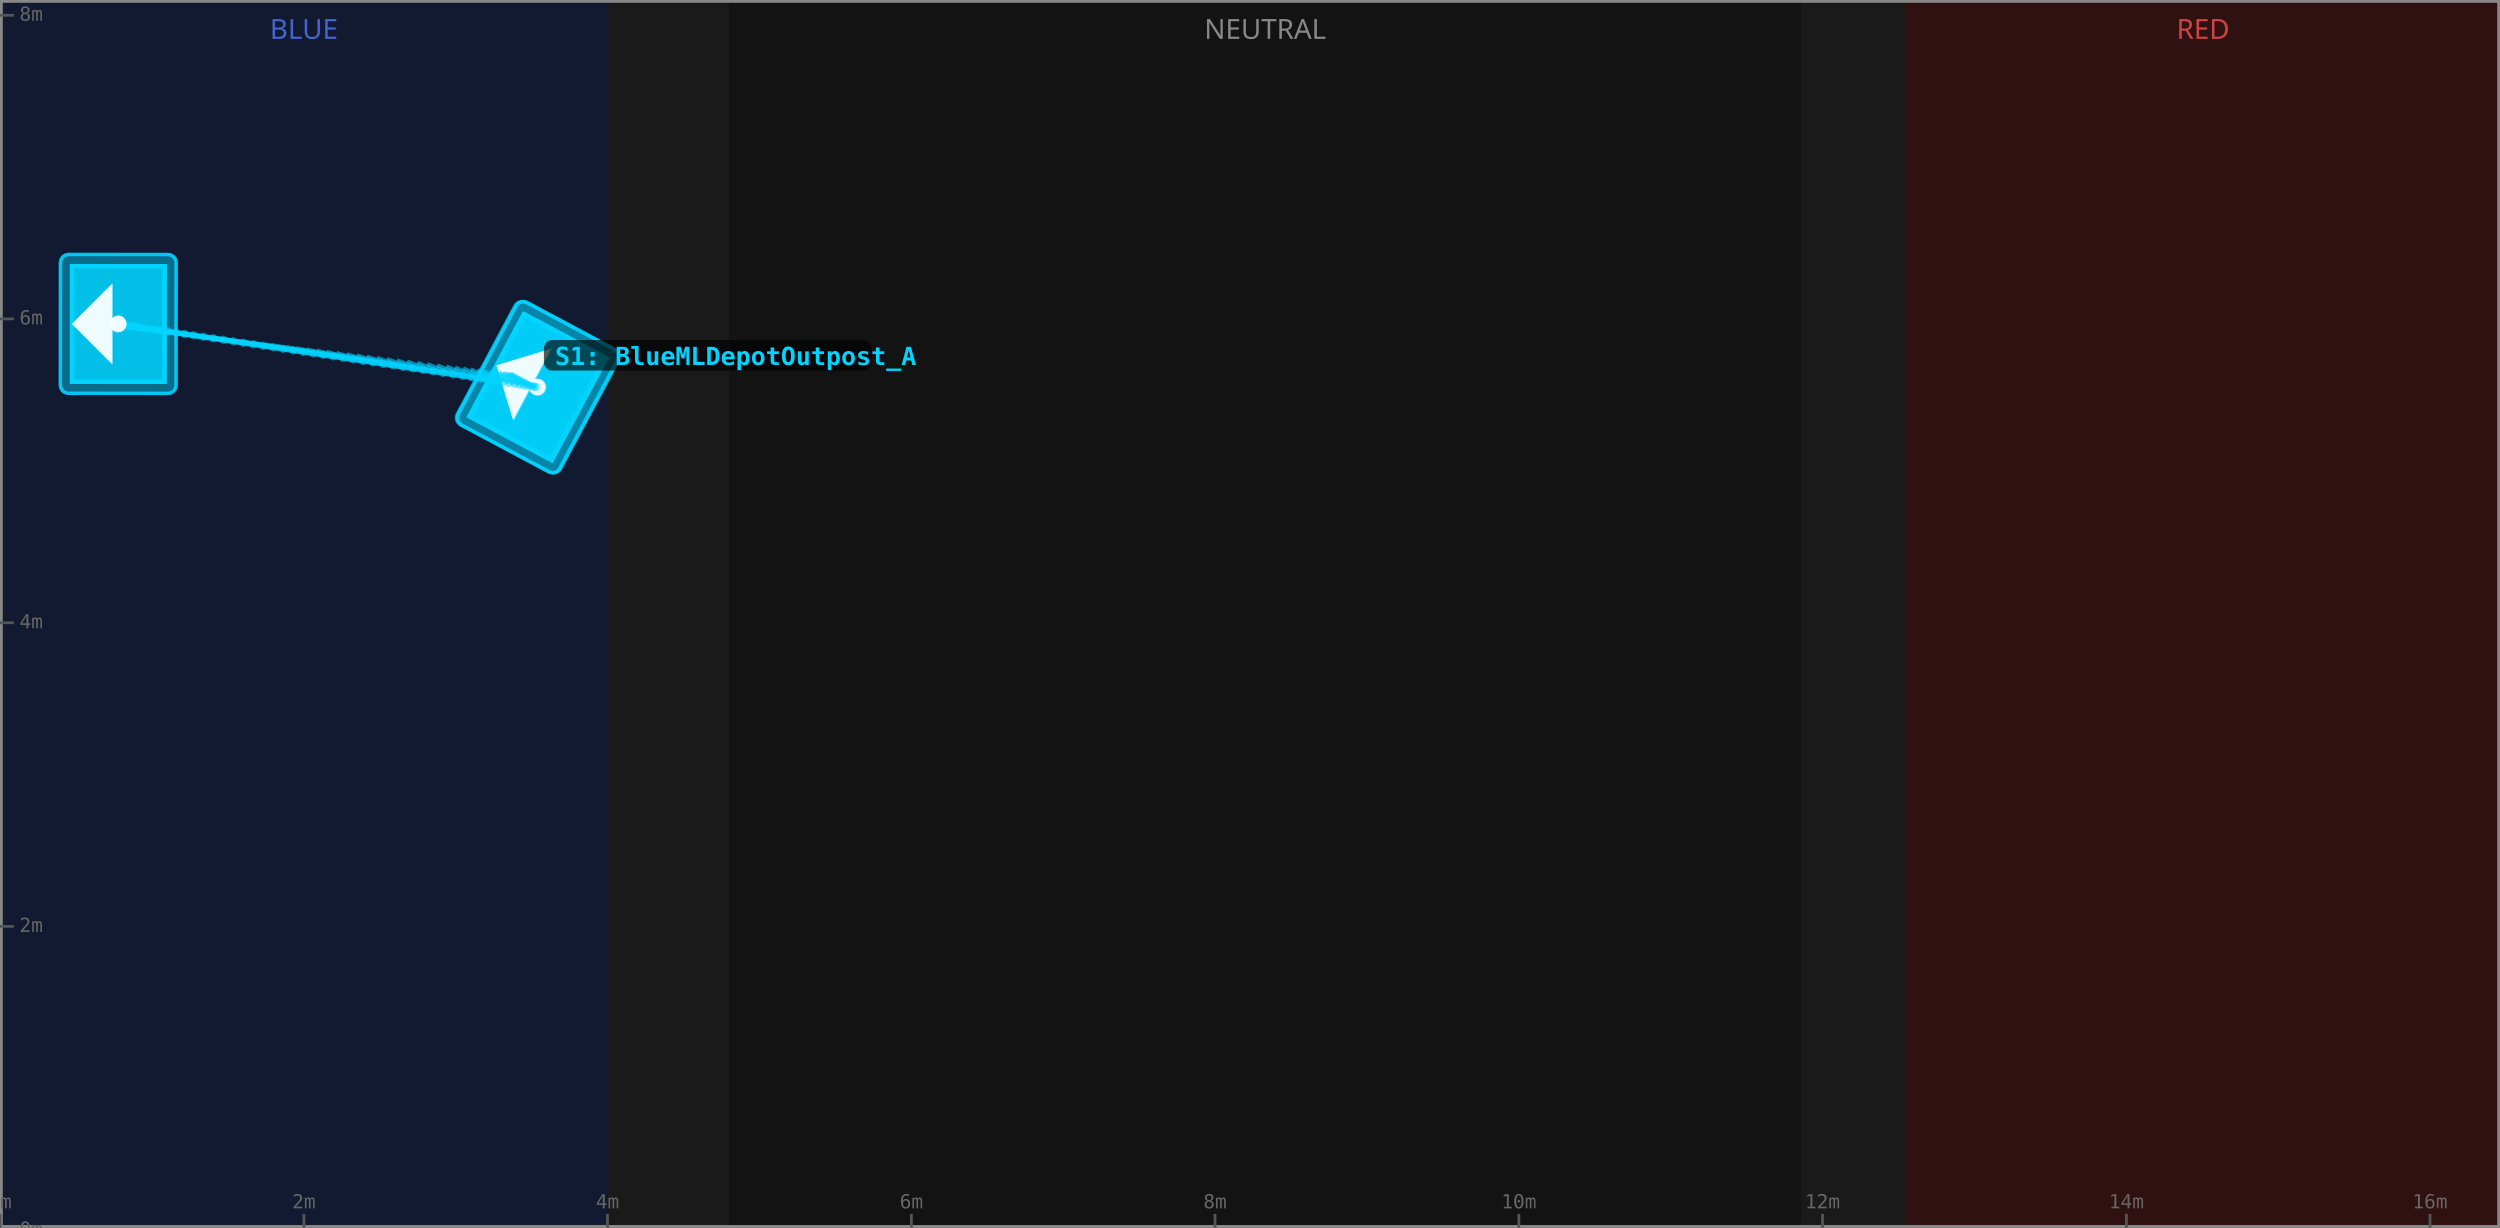
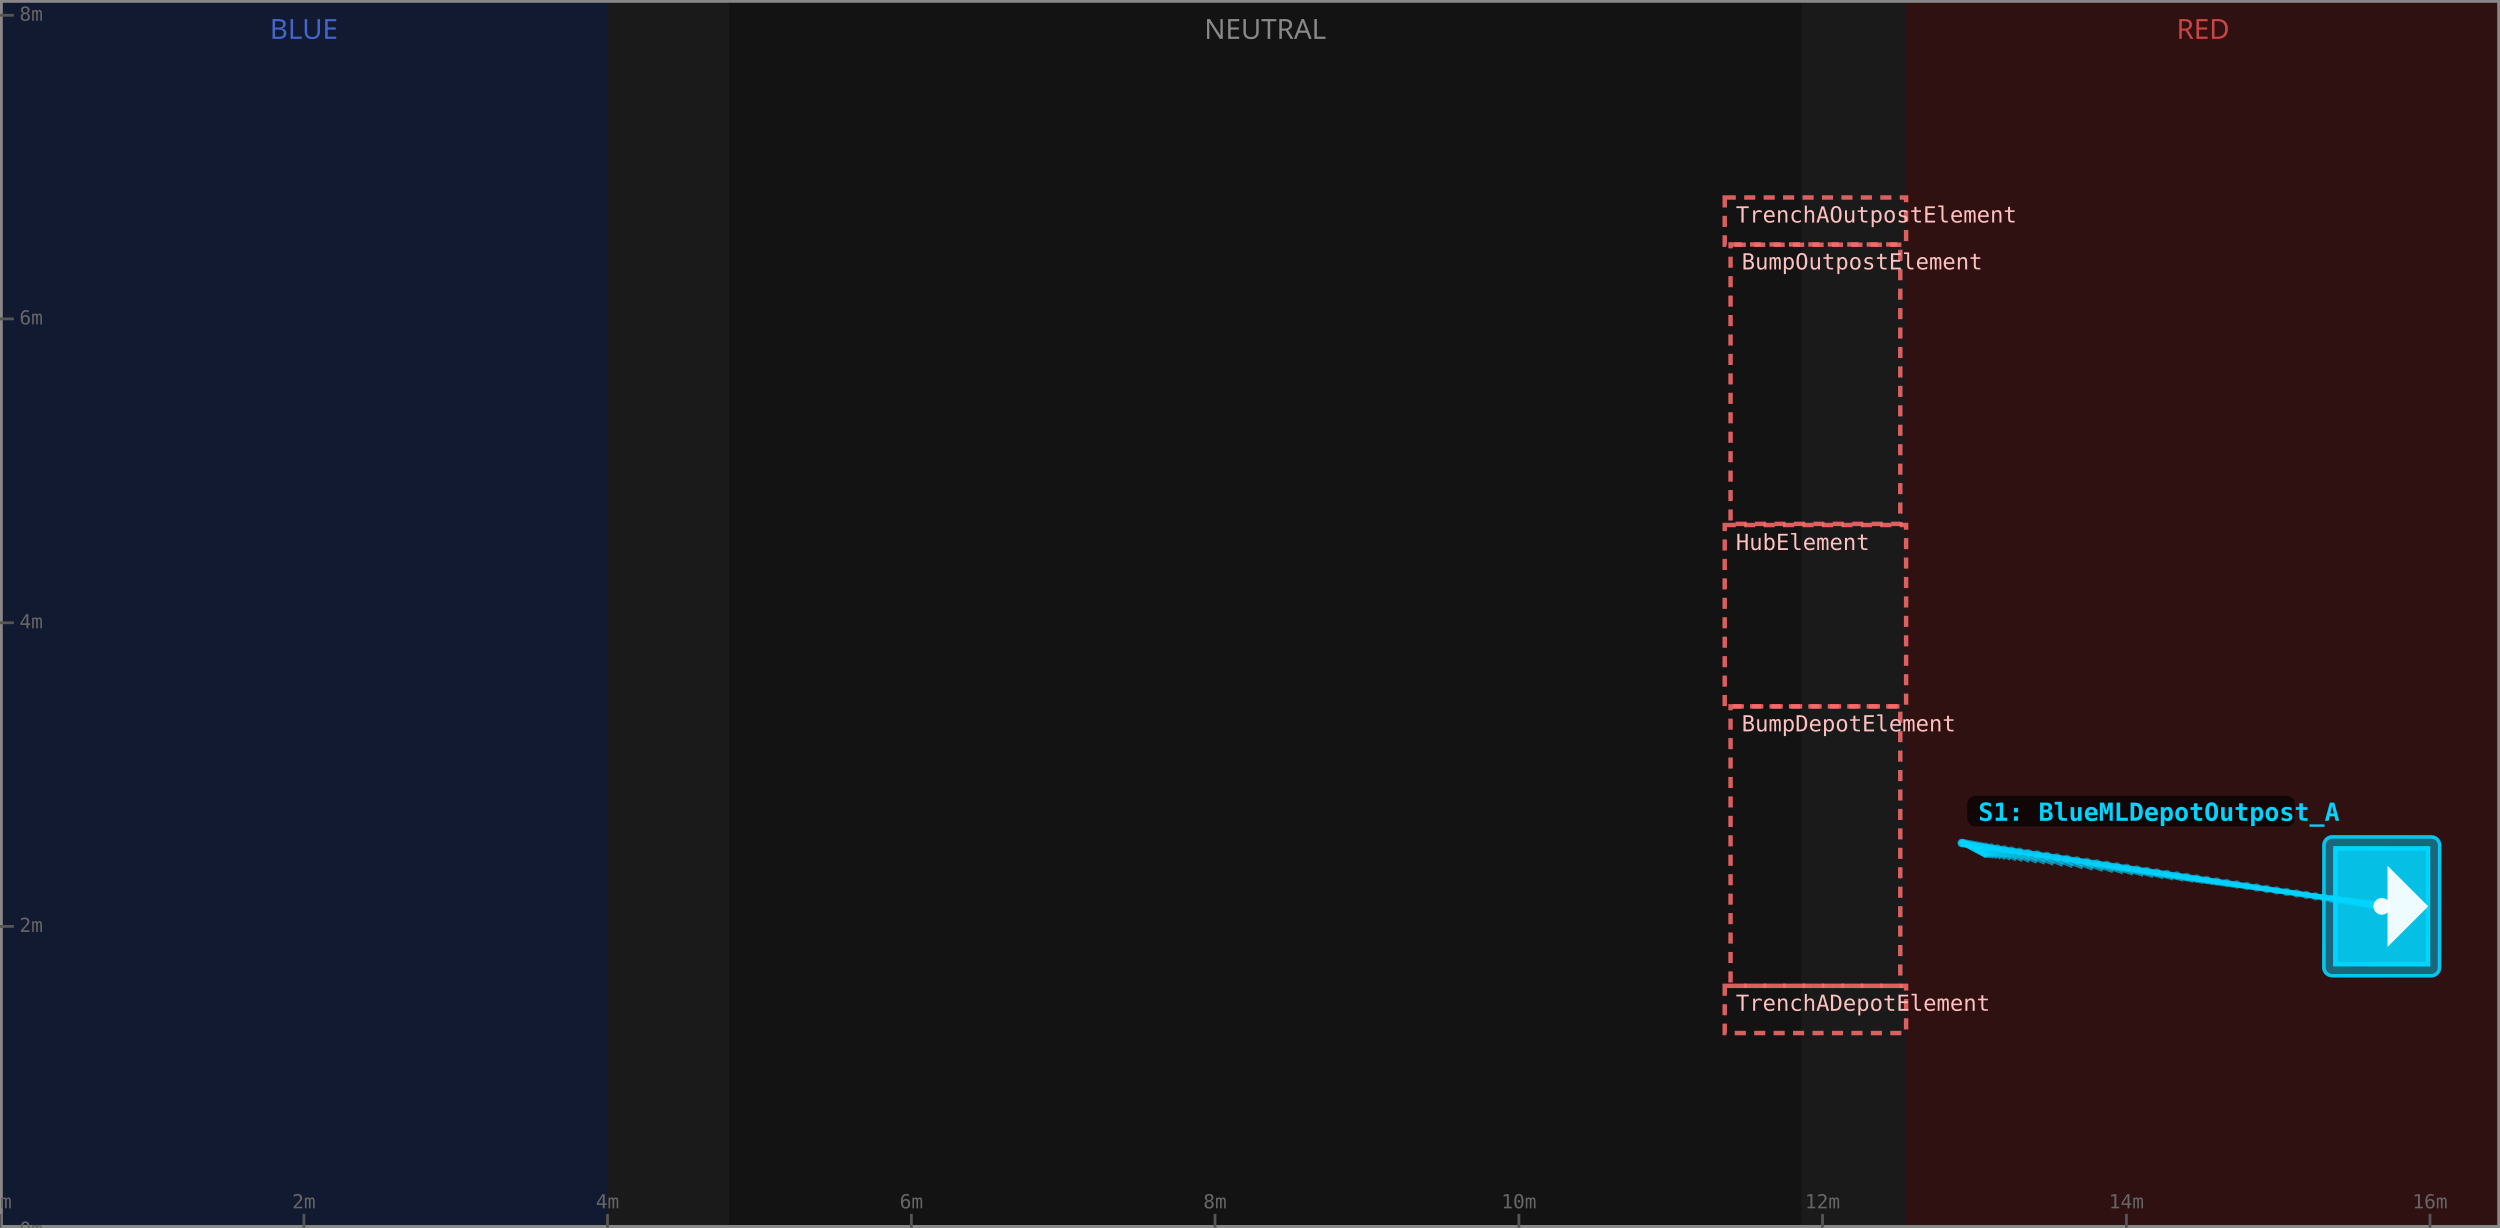
<svg xmlns="http://www.w3.org/2000/svg" width="900" height="442" viewBox="0 0 900 442">
  <rect x="0" y="0" width="900" height="442" fill="#1a1a1a" />
  <rect x="0" y="0" width="218.7" height="442" fill="#0d1a3a" fill-opacity="0.7" />
  <text x="109.4" y="14" text-anchor="middle" font-size="10" fill="#4466cc" font-family="sans-serif">BLUE</text>
  <rect x="262.5" y="0" width="386.0" height="442" fill="#111111" fill-opacity="0.7" />
  <text x="455.5" y="14" text-anchor="middle" font-size="10" fill="#888" font-family="sans-serif">NEUTRAL</text>
  <rect x="686.2" y="0" width="213.8" height="442" fill="#3a0d0d" fill-opacity="0.7" />
  <text x="793.1" y="14" text-anchor="middle" font-size="10" fill="#cc4444" font-family="sans-serif">RED</text>
  <rect x="0" y="0" width="900" height="442" fill="none" stroke="#888" stroke-width="2" />
  <line x1="0.0" y1="442" x2="0.0" y2="437" stroke="#555" stroke-width="1" />
  <text x="0.0" y="435" text-anchor="middle" font-size="7" fill="#666" font-family="monospace">0m</text>
  <line x1="109.4" y1="442" x2="109.4" y2="437" stroke="#555" stroke-width="1" />
  <text x="109.4" y="435" text-anchor="middle" font-size="7" fill="#666" font-family="monospace">2m</text>
  <line x1="218.7" y1="442" x2="218.7" y2="437" stroke="#555" stroke-width="1" />
  <text x="218.7" y="435" text-anchor="middle" font-size="7" fill="#666" font-family="monospace">4m</text>
  <line x1="328.1" y1="442" x2="328.1" y2="437" stroke="#555" stroke-width="1" />
  <text x="328.1" y="435" text-anchor="middle" font-size="7" fill="#666" font-family="monospace">6m</text>
  <line x1="437.4" y1="442" x2="437.4" y2="437" stroke="#555" stroke-width="1" />
  <text x="437.4" y="435" text-anchor="middle" font-size="7" fill="#666" font-family="monospace">8m</text>
  <line x1="546.8" y1="442" x2="546.8" y2="437" stroke="#555" stroke-width="1" />
  <text x="546.8" y="435" text-anchor="middle" font-size="7" fill="#666" font-family="monospace">10m</text>
  <line x1="656.1" y1="442" x2="656.1" y2="437" stroke="#555" stroke-width="1" />
  <text x="656.1" y="435" text-anchor="middle" font-size="7" fill="#666" font-family="monospace">12m</text>
  <line x1="765.5" y1="442" x2="765.5" y2="437" stroke="#555" stroke-width="1" />
  <text x="765.5" y="435" text-anchor="middle" font-size="7" fill="#666" font-family="monospace">14m</text>
  <line x1="874.8" y1="442" x2="874.8" y2="437" stroke="#555" stroke-width="1" />
  <text x="874.8" y="435" text-anchor="middle" font-size="7" fill="#666" font-family="monospace">16m</text>
  <line x1="0" y1="442.9" x2="5" y2="442.9" stroke="#555" stroke-width="1" />
  <text x="7" y="442.9" dominant-baseline="middle" font-size="7" fill="#666" font-family="monospace">0m</text>
  <line x1="0" y1="333.5" x2="5" y2="333.5" stroke="#555" stroke-width="1" />
  <text x="7" y="333.5" dominant-baseline="middle" font-size="7" fill="#666" font-family="monospace">2m</text>
  <line x1="0" y1="224.2" x2="5" y2="224.2" stroke="#555" stroke-width="1" />
  <text x="7" y="224.2" dominant-baseline="middle" font-size="7" fill="#666" font-family="monospace">4m</text>
  <line x1="0" y1="114.8" x2="5" y2="114.8" stroke="#555" stroke-width="1" />
  <text x="7" y="114.8" dominant-baseline="middle" font-size="7" fill="#666" font-family="monospace">6m</text>
  <line x1="0" y1="5.5" x2="5" y2="5.5" stroke="#555" stroke-width="1" />
  <text x="7" y="5.5" dominant-baseline="middle" font-size="7" fill="#666" font-family="monospace">8m</text>
-   <polyline points="193.81,139.41 193.71,139.40 193.39,139.35 192.86,139.27 192.11,139.16 191.16,139.01 189.99,138.84 188.61,138.63 187.01,138.39 185.21,138.12 183.19,137.81 180.95,137.47 178.51,137.11 175.85,136.70 172.98,136.27 169.90,135.81 166.61,135.31 163.11,134.78 159.52,134.24 155.92,133.70 152.33,133.16 148.73,132.62 145.13,132.08 141.54,131.53 137.94,130.99 134.35,130.45 130.75,129.91 127.16,129.37 123.56,128.82 119.97,128.28 116.37,127.74 112.78,127.20 109.18,126.66 105.58,126.11 101.99,125.57 98.39,125.03 94.80,124.49 91.20,123.95 87.61,123.40 84.01,122.86 80.42,122.32 76.82,121.78 73.22,121.24 69.73,120.71 66.43,120.22 63.35,119.75 60.48,119.32 57.83,118.92 55.38,118.55 53.15,118.21 51.13,117.91 49.32,117.63 47.73,117.39 46.35,117.19 45.18,117.01 44.22,116.86 43.48,116.75 42.95,116.67 42.63,116.62 42.52,116.61" fill="none" stroke="#00d4ff" stroke-width="2" stroke-opacity="0.85" stroke-linejoin="round" stroke-linecap="round" />
-   <g id="pose0" transform="translate(193.81,139.41) rotate(-151.87)">
+   <rect x="623.0" y="254.3" width="61.1" height="100.6" fill="none" stroke="#ff6b6b" stroke-width="1.6" stroke-dasharray="4 3" stroke-opacity="0.85" />
+   <text x="627.0" y="263.3" text-anchor="start" font-size="8" fill="#ffc0c0" font-family="monospace">BumpDepotElement</text>
+   <rect x="623.0" y="88.0" width="61.1" height="100.6" fill="none" stroke="#ff6b6b" stroke-width="1.6" stroke-dasharray="4 3" stroke-opacity="0.85" />
+   <text x="627.0" y="97.0" text-anchor="start" font-size="8" fill="#ffc0c0" font-family="monospace">BumpOutpostElement</text>
+   <rect x="620.9" y="189.0" width="65.3" height="65.3" fill="none" stroke="#ff6b6b" stroke-width="1.6" stroke-dasharray="4 3" stroke-opacity="0.85" />
+   <text x="624.9" y="198.0" text-anchor="start" font-size="8" fill="#ffc0c0" font-family="monospace">HubElement</text>
+   <rect x="620.9" y="354.9" width="65.3" height="17.0" fill="none" stroke="#ff6b6b" stroke-width="1.6" stroke-dasharray="4 3" stroke-opacity="0.85" />
+   <text x="624.9" y="363.9" text-anchor="start" font-size="8" fill="#ffc0c0" font-family="monospace">TrenchADepotElement</text>
+   <rect x="620.9" y="71.1" width="65.3" height="17.0" fill="none" stroke="#ff6b6b" stroke-width="1.6" stroke-dasharray="4 3" stroke-opacity="0.85" />
+   <text x="624.9" y="80.1" text-anchor="start" font-size="8" fill="#ffc0c0" font-family="monospace">TrenchAOutpostElement</text>
+   <polyline points="706.19,303.48 706.29,303.49 706.61,303.54 707.14,303.62 707.89,303.73 708.84,303.88 710.01,304.06 711.39,304.26 712.99,304.50 714.79,304.78 716.81,305.08 719.05,305.42 721.49,305.79 724.15,306.19 727.02,306.62 730.10,307.09 733.39,307.58 736.89,308.11 740.48,308.65 744.08,309.19 747.67,309.73 751.27,310.27 754.87,310.82 758.46,311.36 762.06,311.90 765.65,312.44 769.25,312.98 772.84,313.53 776.44,314.07 780.03,314.61 783.63,315.15 787.22,315.69 790.82,316.24 794.42,316.78 798.01,317.32 801.61,317.86 805.20,318.40 808.80,318.95 812.39,319.49 815.99,320.03 819.58,320.57 823.18,321.11 826.78,321.65 830.27,322.18 833.57,322.68 836.65,323.14 839.52,323.57 842.17,323.97 844.62,324.34 846.85,324.68 848.87,324.98 850.68,325.26 852.27,325.50 853.65,325.71 854.82,325.88 855.78,326.03 856.52,326.14 857.05,326.22 857.37,326.27 857.48,326.28" fill="none" stroke="#00d4ff" stroke-width="2" stroke-opacity="0.85" stroke-linejoin="round" stroke-linecap="round" />
+   <g id="pose0" transform="translate(706.19,303.48) rotate(28.13)">
+     <line x1="0" y1="0" x2="10.00" y2="0" stroke="#00d4ff" stroke-width="1.5" stroke-opacity="0.6" />
+     <circle cx="0" cy="0" r="1.5" fill="#00d4ff" fill-opacity="0.5" />
+   </g>
+   <g id="pose1" transform="translate(706.29,303.49) rotate(28.13)">
+     <line x1="0" y1="0" x2="10.00" y2="0" stroke="#00d4ff" stroke-width="1.5" stroke-opacity="0.6" />
+     <circle cx="0" cy="0" r="1.5" fill="#00d4ff" fill-opacity="0.5" />
+   </g>
+   <g id="pose2" transform="translate(706.61,303.54) rotate(28.05)">
+     <line x1="0" y1="0" x2="10.00" y2="0" stroke="#00d4ff" stroke-width="1.5" stroke-opacity="0.6" />
+     <circle cx="0" cy="0" r="1.5" fill="#00d4ff" fill-opacity="0.5" />
+   </g>
+   <g id="pose3" transform="translate(707.14,303.62) rotate(27.89)">
+     <line x1="0" y1="0" x2="10.00" y2="0" stroke="#00d4ff" stroke-width="1.5" stroke-opacity="0.6" />
+     <circle cx="0" cy="0" r="1.5" fill="#00d4ff" fill-opacity="0.5" />
+   </g>
+   <g id="pose4" transform="translate(707.89,303.73) rotate(27.68)">
+     <line x1="0" y1="0" x2="10.00" y2="0" stroke="#00d4ff" stroke-width="1.5" stroke-opacity="0.6" />
+     <circle cx="0" cy="0" r="1.5" fill="#00d4ff" fill-opacity="0.5" />
+   </g>
+   <g id="pose5" transform="translate(708.84,303.88) rotate(27.41)">
+     <line x1="0" y1="0" x2="10.00" y2="0" stroke="#00d4ff" stroke-width="1.5" stroke-opacity="0.6" />
+     <circle cx="0" cy="0" r="1.5" fill="#00d4ff" fill-opacity="0.5" />
+   </g>
+   <g id="pose6" transform="translate(710.01,304.06) rotate(27.09)">
+     <line x1="0" y1="0" x2="10.00" y2="0" stroke="#00d4ff" stroke-width="1.5" stroke-opacity="0.6" />
+     <circle cx="0" cy="0" r="1.5" fill="#00d4ff" fill-opacity="0.5" />
+   </g>
+   <g id="pose7" transform="translate(711.39,304.26) rotate(26.73)">
+     <line x1="0" y1="0" x2="10.00" y2="0" stroke="#00d4ff" stroke-width="1.5" stroke-opacity="0.6" />
+     <circle cx="0" cy="0" r="1.5" fill="#00d4ff" fill-opacity="0.5" />
+   </g>
+   <g id="pose8" transform="translate(712.99,304.50) rotate(26.33)">
+     <line x1="0" y1="0" x2="10.00" y2="0" stroke="#00d4ff" stroke-width="1.5" stroke-opacity="0.6" />
+     <circle cx="0" cy="0" r="1.5" fill="#00d4ff" fill-opacity="0.5" />
+   </g>
+   <g id="pose9" transform="translate(714.79,304.78) rotate(25.90)">
+     <line x1="0" y1="0" x2="10.00" y2="0" stroke="#00d4ff" stroke-width="1.5" stroke-opacity="0.6" />
+     <circle cx="0" cy="0" r="1.5" fill="#00d4ff" fill-opacity="0.5" />
+   </g>
+   <g id="pose10" transform="translate(716.81,305.08) rotate(25.45)">
+     <line x1="0" y1="0" x2="10.00" y2="0" stroke="#00d4ff" stroke-width="1.5" stroke-opacity="0.6" />
+     <circle cx="0" cy="0" r="1.5" fill="#00d4ff" fill-opacity="0.5" />
+   </g>
+   <g id="pose11" transform="translate(719.05,305.42) rotate(24.96)">
+     <line x1="0" y1="0" x2="10.00" y2="0" stroke="#00d4ff" stroke-width="1.5" stroke-opacity="0.6" />
+     <circle cx="0" cy="0" r="1.5" fill="#00d4ff" fill-opacity="0.5" />
+   </g>
+   <g id="pose12" transform="translate(721.49,305.79) rotate(24.46)">
+     <line x1="0" y1="0" x2="10.00" y2="0" stroke="#00d4ff" stroke-width="1.5" stroke-opacity="0.6" />
+     <circle cx="0" cy="0" r="1.5" fill="#00d4ff" fill-opacity="0.5" />
+   </g>
+   <g id="pose13" transform="translate(724.15,306.19) rotate(23.95)">
+     <line x1="0" y1="0" x2="10.00" y2="0" stroke="#00d4ff" stroke-width="1.5" stroke-opacity="0.6" />
+     <circle cx="0" cy="0" r="1.5" fill="#00d4ff" fill-opacity="0.5" />
+   </g>
+   <g id="pose14" transform="translate(727.02,306.62) rotate(23.42)">
+     <line x1="0" y1="0" x2="10.00" y2="0" stroke="#00d4ff" stroke-width="1.5" stroke-opacity="0.6" />
+     <circle cx="0" cy="0" r="1.5" fill="#00d4ff" fill-opacity="0.5" />
+   </g>
+   <g id="pose15" transform="translate(730.10,307.09) rotate(22.88)">
+     <line x1="0" y1="0" x2="10.00" y2="0" stroke="#00d4ff" stroke-width="1.5" stroke-opacity="0.6" />
+     <circle cx="0" cy="0" r="1.5" fill="#00d4ff" fill-opacity="0.5" />
+   </g>
+   <g id="pose16" transform="translate(733.39,307.58) rotate(22.34)">
+     <line x1="0" y1="0" x2="10.00" y2="0" stroke="#00d4ff" stroke-width="1.5" stroke-opacity="0.6" />
+     <circle cx="0" cy="0" r="1.5" fill="#00d4ff" fill-opacity="0.5" />
+   </g>
+   <g id="pose17" transform="translate(736.89,308.11) rotate(21.78)">
+     <line x1="0" y1="0" x2="10.00" y2="0" stroke="#00d4ff" stroke-width="1.5" stroke-opacity="0.6" />
+     <circle cx="0" cy="0" r="1.5" fill="#00d4ff" fill-opacity="0.5" />
+   </g>
+   <g id="pose18" transform="translate(740.48,308.65) rotate(21.24)">
+     <line x1="0" y1="0" x2="10.00" y2="0" stroke="#00d4ff" stroke-width="1.5" stroke-opacity="0.6" />
+     <circle cx="0" cy="0" r="1.5" fill="#00d4ff" fill-opacity="0.5" />
+   </g>
+   <g id="pose19" transform="translate(744.08,309.19) rotate(20.68)">
+     <line x1="0" y1="0" x2="10.00" y2="0" stroke="#00d4ff" stroke-width="1.5" stroke-opacity="0.6" />
+     <circle cx="0" cy="0" r="1.5" fill="#00d4ff" fill-opacity="0.5" />
+   </g>
+   <g id="pose20" transform="translate(747.67,309.73) rotate(20.10)">
+     <line x1="0" y1="0" x2="10.00" y2="0" stroke="#00d4ff" stroke-width="1.5" stroke-opacity="0.6" />
+     <circle cx="0" cy="0" r="1.5" fill="#00d4ff" fill-opacity="0.5" />
+   </g>
+   <g id="pose21" transform="translate(751.27,310.27) rotate(19.52)">
+     <line x1="0" y1="0" x2="10.00" y2="0" stroke="#00d4ff" stroke-width="1.5" stroke-opacity="0.6" />
+     <circle cx="0" cy="0" r="1.5" fill="#00d4ff" fill-opacity="0.5" />
+   </g>
+   <g id="pose22" transform="translate(754.87,310.82) rotate(18.93)">
+     <line x1="0" y1="0" x2="10.00" y2="0" stroke="#00d4ff" stroke-width="1.5" stroke-opacity="0.6" />
+     <circle cx="0" cy="0" r="1.5" fill="#00d4ff" fill-opacity="0.5" />
+   </g>
+   <g id="pose23" transform="translate(758.46,311.36) rotate(18.33)">
+     <line x1="0" y1="0" x2="10.00" y2="0" stroke="#00d4ff" stroke-width="1.5" stroke-opacity="0.6" />
+     <circle cx="0" cy="0" r="1.5" fill="#00d4ff" fill-opacity="0.5" />
+   </g>
+   <g id="pose24" transform="translate(762.06,311.90) rotate(17.72)">
+     <line x1="0" y1="0" x2="10.00" y2="0" stroke="#00d4ff" stroke-width="1.5" stroke-opacity="0.6" />
+     <circle cx="0" cy="0" r="1.5" fill="#00d4ff" fill-opacity="0.5" />
+   </g>
+   <g id="pose25" transform="translate(765.65,312.44) rotate(17.11)">
+     <line x1="0" y1="0" x2="10.00" y2="0" stroke="#00d4ff" stroke-width="1.5" stroke-opacity="0.6" />
+     <circle cx="0" cy="0" r="1.5" fill="#00d4ff" fill-opacity="0.5" />
+   </g>
+   <g id="pose26" transform="translate(769.25,312.98) rotate(16.49)">
+     <line x1="0" y1="0" x2="10.00" y2="0" stroke="#00d4ff" stroke-width="1.5" stroke-opacity="0.6" />
+     <circle cx="0" cy="0" r="1.5" fill="#00d4ff" fill-opacity="0.5" />
+   </g>
+   <g id="pose27" transform="translate(772.84,313.53) rotate(15.87)">
+     <line x1="0" y1="0" x2="10.00" y2="0" stroke="#00d4ff" stroke-width="1.5" stroke-opacity="0.6" />
+     <circle cx="0" cy="0" r="1.5" fill="#00d4ff" fill-opacity="0.5" />
+   </g>
+   <g id="pose28" transform="translate(776.44,314.07) rotate(15.25)">
+     <line x1="0" y1="0" x2="10.00" y2="0" stroke="#00d4ff" stroke-width="1.5" stroke-opacity="0.6" />
+     <circle cx="0" cy="0" r="1.5" fill="#00d4ff" fill-opacity="0.5" />
+   </g>
+   <g id="pose29" transform="translate(780.03,314.61) rotate(14.63)">
+     <line x1="0" y1="0" x2="10.00" y2="0" stroke="#00d4ff" stroke-width="1.5" stroke-opacity="0.6" />
+     <circle cx="0" cy="0" r="1.5" fill="#00d4ff" fill-opacity="0.5" />
+   </g>
+   <g id="pose30" transform="translate(783.63,315.15) rotate(14.01)">
+     <line x1="0" y1="0" x2="10.00" y2="0" stroke="#00d4ff" stroke-width="1.5" stroke-opacity="0.6" />
+     <circle cx="0" cy="0" r="1.5" fill="#00d4ff" fill-opacity="0.5" />
+   </g>
+   <g id="pose31" transform="translate(787.22,315.69) rotate(13.38)">
+     <line x1="0" y1="0" x2="10.00" y2="0" stroke="#00d4ff" stroke-width="1.5" stroke-opacity="0.6" />
+     <circle cx="0" cy="0" r="1.5" fill="#00d4ff" fill-opacity="0.5" />
+   </g>
+   <g id="pose32" transform="translate(790.82,316.24) rotate(12.76)">
+     <line x1="0" y1="0" x2="10.00" y2="0" stroke="#00d4ff" stroke-width="1.5" stroke-opacity="0.6" />
+     <circle cx="0" cy="0" r="1.5" fill="#00d4ff" fill-opacity="0.5" />
+   </g>
+   <g id="pose33" transform="translate(794.42,316.78) rotate(12.14)">
+     <line x1="0" y1="0" x2="10.00" y2="0" stroke="#00d4ff" stroke-width="1.5" stroke-opacity="0.6" />
+     <circle cx="0" cy="0" r="1.5" fill="#00d4ff" fill-opacity="0.5" />
+   </g>
+   <g id="pose34" transform="translate(798.01,317.32) rotate(11.52)">
+     <line x1="0" y1="0" x2="10.00" y2="0" stroke="#00d4ff" stroke-width="1.5" stroke-opacity="0.6" />
+     <circle cx="0" cy="0" r="1.5" fill="#00d4ff" fill-opacity="0.5" />
+   </g>
+   <g id="pose35" transform="translate(801.61,317.86) rotate(10.90)">
+     <line x1="0" y1="0" x2="10.00" y2="0" stroke="#00d4ff" stroke-width="1.5" stroke-opacity="0.6" />
+     <circle cx="0" cy="0" r="1.5" fill="#00d4ff" fill-opacity="0.5" />
+   </g>
+   <g id="pose36" transform="translate(805.20,318.40) rotate(10.29)">
+     <line x1="0" y1="0" x2="10.00" y2="0" stroke="#00d4ff" stroke-width="1.5" stroke-opacity="0.6" />
+     <circle cx="0" cy="0" r="1.5" fill="#00d4ff" fill-opacity="0.5" />
+   </g>
+   <g id="pose37" transform="translate(808.80,318.95) rotate(9.69)">
+     <line x1="0" y1="0" x2="10.00" y2="0" stroke="#00d4ff" stroke-width="1.5" stroke-opacity="0.6" />
+     <circle cx="0" cy="0" r="1.5" fill="#00d4ff" fill-opacity="0.5" />
+   </g>
+   <g id="pose38" transform="translate(812.39,319.49) rotate(9.09)">
+     <line x1="0" y1="0" x2="10.00" y2="0" stroke="#00d4ff" stroke-width="1.5" stroke-opacity="0.6" />
+     <circle cx="0" cy="0" r="1.5" fill="#00d4ff" fill-opacity="0.5" />
+   </g>
+   <g id="pose39" transform="translate(815.99,320.03) rotate(8.50)">
+     <line x1="0" y1="0" x2="10.00" y2="0" stroke="#00d4ff" stroke-width="1.5" stroke-opacity="0.6" />
+     <circle cx="0" cy="0" r="1.5" fill="#00d4ff" fill-opacity="0.5" />
+   </g>
+   <g id="pose40" transform="translate(819.58,320.57) rotate(7.91)">
+     <line x1="0" y1="0" x2="10.00" y2="0" stroke="#00d4ff" stroke-width="1.5" stroke-opacity="0.6" />
+     <circle cx="0" cy="0" r="1.5" fill="#00d4ff" fill-opacity="0.5" />
+   </g>
+   <g id="pose41" transform="translate(823.18,321.11) rotate(7.34)">
+     <line x1="0" y1="0" x2="10.00" y2="0" stroke="#00d4ff" stroke-width="1.5" stroke-opacity="0.6" />
+     <circle cx="0" cy="0" r="1.5" fill="#00d4ff" fill-opacity="0.5" />
+   </g>
+   <g id="pose42" transform="translate(826.78,321.65) rotate(6.78)">
+     <line x1="0" y1="0" x2="10.00" y2="0" stroke="#00d4ff" stroke-width="1.5" stroke-opacity="0.6" />
+     <circle cx="0" cy="0" r="1.5" fill="#00d4ff" fill-opacity="0.5" />
+   </g>
+   <g id="pose43" transform="translate(830.27,322.18) rotate(6.24)">
+     <line x1="0" y1="0" x2="10.00" y2="0" stroke="#00d4ff" stroke-width="1.5" stroke-opacity="0.6" />
+     <circle cx="0" cy="0" r="1.5" fill="#00d4ff" fill-opacity="0.5" />
+   </g>
+   <g id="pose44" transform="translate(833.57,322.68) rotate(5.69)">
+     <line x1="0" y1="0" x2="10.00" y2="0" stroke="#00d4ff" stroke-width="1.5" stroke-opacity="0.6" />
+     <circle cx="0" cy="0" r="1.5" fill="#00d4ff" fill-opacity="0.5" />
+   </g>
+   <g id="pose45" transform="translate(836.65,323.14) rotate(5.15)">
+     <line x1="0" y1="0" x2="10.00" y2="0" stroke="#00d4ff" stroke-width="1.5" stroke-opacity="0.6" />
+     <circle cx="0" cy="0" r="1.5" fill="#00d4ff" fill-opacity="0.5" />
+   </g>
+   <g id="pose46" transform="translate(839.52,323.57) rotate(4.61)">
+     <line x1="0" y1="0" x2="10.00" y2="0" stroke="#00d4ff" stroke-width="1.5" stroke-opacity="0.6" />
+     <circle cx="0" cy="0" r="1.5" fill="#00d4ff" fill-opacity="0.5" />
+   </g>
+   <g id="pose47" transform="translate(842.17,323.97) rotate(4.10)">
+     <line x1="0" y1="0" x2="10.00" y2="0" stroke="#00d4ff" stroke-width="1.5" stroke-opacity="0.6" />
+     <circle cx="0" cy="0" r="1.5" fill="#00d4ff" fill-opacity="0.5" />
+   </g>
+   <g id="pose48" transform="translate(844.62,324.34) rotate(3.58)">
+     <line x1="0" y1="0" x2="10.00" y2="0" stroke="#00d4ff" stroke-width="1.5" stroke-opacity="0.6" />
+     <circle cx="0" cy="0" r="1.5" fill="#00d4ff" fill-opacity="0.5" />
+   </g>
+   <g id="pose49" transform="translate(846.85,324.68) rotate(3.09)">
+     <line x1="0" y1="0" x2="10.00" y2="0" stroke="#00d4ff" stroke-width="1.5" stroke-opacity="0.6" />
+     <circle cx="0" cy="0" r="1.5" fill="#00d4ff" fill-opacity="0.5" />
+   </g>
+   <g id="pose50" transform="translate(848.87,324.98) rotate(2.62)">
+     <line x1="0" y1="0" x2="10.00" y2="0" stroke="#00d4ff" stroke-width="1.5" stroke-opacity="0.6" />
+     <circle cx="0" cy="0" r="1.5" fill="#00d4ff" fill-opacity="0.5" />
+   </g>
+   <g id="pose51" transform="translate(850.68,325.26) rotate(2.17)">
+     <line x1="0" y1="0" x2="10.00" y2="0" stroke="#00d4ff" stroke-width="1.5" stroke-opacity="0.6" />
+     <circle cx="0" cy="0" r="1.5" fill="#00d4ff" fill-opacity="0.5" />
+   </g>
+   <g id="pose52" transform="translate(852.27,325.50) rotate(1.75)">
+     <line x1="0" y1="0" x2="10.00" y2="0" stroke="#00d4ff" stroke-width="1.5" stroke-opacity="0.6" />
+     <circle cx="0" cy="0" r="1.5" fill="#00d4ff" fill-opacity="0.5" />
+   </g>
+   <g id="pose53" transform="translate(853.65,325.71) rotate(1.37)">
+     <line x1="0" y1="0" x2="10.00" y2="0" stroke="#00d4ff" stroke-width="1.5" stroke-opacity="0.6" />
+     <circle cx="0" cy="0" r="1.5" fill="#00d4ff" fill-opacity="0.5" />
+   </g>
+   <g id="pose54" transform="translate(854.82,325.88) rotate(1.01)">
+     <line x1="0" y1="0" x2="10.00" y2="0" stroke="#00d4ff" stroke-width="1.5" stroke-opacity="0.6" />
+     <circle cx="0" cy="0" r="1.5" fill="#00d4ff" fill-opacity="0.5" />
+   </g>
+   <g id="pose55" transform="translate(855.78,326.03) rotate(0.71)">
+     <line x1="0" y1="0" x2="10.00" y2="0" stroke="#00d4ff" stroke-width="1.5" stroke-opacity="0.6" />
+     <circle cx="0" cy="0" r="1.5" fill="#00d4ff" fill-opacity="0.5" />
+   </g>
+   <g id="pose56" transform="translate(856.52,326.14) rotate(0.44)">
+     <line x1="0" y1="0" x2="10.00" y2="0" stroke="#00d4ff" stroke-width="1.5" stroke-opacity="0.6" />
+     <circle cx="0" cy="0" r="1.5" fill="#00d4ff" fill-opacity="0.5" />
+   </g>
+   <g id="pose57" transform="translate(857.05,326.22) rotate(0.23)">
+     <line x1="0" y1="0" x2="10.00" y2="0" stroke="#00d4ff" stroke-width="1.5" stroke-opacity="0.6" />
+     <circle cx="0" cy="0" r="1.5" fill="#00d4ff" fill-opacity="0.5" />
+   </g>
+   <g id="pose58" transform="translate(857.37,326.27) rotate(0.08)">
    <rect x="-20.83" y="-25.00" width="41.66" height="50.00" rx="3" fill="#00d4ff" fill-opacity="0.25" stroke="#00d4ff" stroke-width="1.2" stroke-opacity="0.7" />
    <rect x="-16.67" y="-20.83" width="33.33" height="41.66" fill="#00d4ff" fill-opacity="0.55" stroke="#00d4ff" stroke-width="1.5" />
    <polygon points="16.67,0 2.08,14.58 2.08,-14.58" fill="#ffffff" fill-opacity="0.9" />
    <circle cx="0" cy="0" r="3" fill="#ffffff" fill-opacity="0.9" />
  </g>
-   <g id="pose1" transform="translate(193.71,139.40) rotate(-151.87)">
+   <g id="pose59" transform="translate(857.48,326.28) rotate(0.00)">
    <rect x="-20.83" y="-25.00" width="41.66" height="50.00" rx="3" fill="#00d4ff" fill-opacity="0.25" stroke="#00d4ff" stroke-width="1.2" stroke-opacity="0.7" />
    <rect x="-16.67" y="-20.83" width="33.33" height="41.66" fill="#00d4ff" fill-opacity="0.55" stroke="#00d4ff" stroke-width="1.5" />
    <polygon points="16.67,0 2.08,14.58 2.08,-14.58" fill="#ffffff" fill-opacity="0.9" />
    <circle cx="0" cy="0" r="3" fill="#ffffff" fill-opacity="0.9" />
  </g>
-   <g id="pose2" transform="translate(193.39,139.35) rotate(-151.95)">
-     <rect x="-20.83" y="-25.00" width="41.66" height="50.00" rx="3" fill="#00d4ff" fill-opacity="0.25" stroke="#00d4ff" stroke-width="1.2" stroke-opacity="0.7" />
-     <rect x="-16.67" y="-20.83" width="33.33" height="41.66" fill="#00d4ff" fill-opacity="0.55" stroke="#00d4ff" stroke-width="1.5" />
-     <polygon points="16.67,0 2.08,14.58 2.08,-14.58" fill="#ffffff" fill-opacity="0.9" />
-     <circle cx="0" cy="0" r="3" fill="#ffffff" fill-opacity="0.9" />
-   </g>
-   <g id="pose3" transform="translate(192.86,139.27) rotate(-152.11)">
-     <line x1="0" y1="0" x2="10.00" y2="0" stroke="#00d4ff" stroke-width="1.5" stroke-opacity="0.6" />
-     <circle cx="0" cy="0" r="1.5" fill="#00d4ff" fill-opacity="0.5" />
-   </g>
-   <g id="pose4" transform="translate(192.11,139.16) rotate(-152.32)">
-     <line x1="0" y1="0" x2="10.00" y2="0" stroke="#00d4ff" stroke-width="1.5" stroke-opacity="0.6" />
-     <circle cx="0" cy="0" r="1.5" fill="#00d4ff" fill-opacity="0.5" />
-   </g>
-   <g id="pose5" transform="translate(191.16,139.01) rotate(-152.59)">
-     <line x1="0" y1="0" x2="10.00" y2="0" stroke="#00d4ff" stroke-width="1.5" stroke-opacity="0.6" />
-     <circle cx="0" cy="0" r="1.5" fill="#00d4ff" fill-opacity="0.5" />
-   </g>
-   <g id="pose6" transform="translate(189.99,138.84) rotate(-152.91)">
-     <line x1="0" y1="0" x2="10.00" y2="0" stroke="#00d4ff" stroke-width="1.5" stroke-opacity="0.6" />
-     <circle cx="0" cy="0" r="1.5" fill="#00d4ff" fill-opacity="0.5" />
-   </g>
-   <g id="pose7" transform="translate(188.61,138.63) rotate(-153.27)">
-     <line x1="0" y1="0" x2="10.00" y2="0" stroke="#00d4ff" stroke-width="1.5" stroke-opacity="0.6" />
-     <circle cx="0" cy="0" r="1.5" fill="#00d4ff" fill-opacity="0.5" />
-   </g>
-   <g id="pose8" transform="translate(187.01,138.39) rotate(-153.67)">
-     <line x1="0" y1="0" x2="10.00" y2="0" stroke="#00d4ff" stroke-width="1.5" stroke-opacity="0.6" />
-     <circle cx="0" cy="0" r="1.5" fill="#00d4ff" fill-opacity="0.5" />
-   </g>
-   <g id="pose9" transform="translate(185.21,138.12) rotate(-154.10)">
-     <line x1="0" y1="0" x2="10.00" y2="0" stroke="#00d4ff" stroke-width="1.5" stroke-opacity="0.6" />
-     <circle cx="0" cy="0" r="1.5" fill="#00d4ff" fill-opacity="0.5" />
-   </g>
-   <g id="pose10" transform="translate(183.19,137.81) rotate(-154.55)">
-     <line x1="0" y1="0" x2="10.00" y2="0" stroke="#00d4ff" stroke-width="1.5" stroke-opacity="0.6" />
-     <circle cx="0" cy="0" r="1.5" fill="#00d4ff" fill-opacity="0.5" />
-   </g>
-   <g id="pose11" transform="translate(180.95,137.47) rotate(-155.04)">
-     <line x1="0" y1="0" x2="10.00" y2="0" stroke="#00d4ff" stroke-width="1.5" stroke-opacity="0.6" />
-     <circle cx="0" cy="0" r="1.5" fill="#00d4ff" fill-opacity="0.5" />
-   </g>
-   <g id="pose12" transform="translate(178.51,137.11) rotate(-155.54)">
-     <line x1="0" y1="0" x2="10.00" y2="0" stroke="#00d4ff" stroke-width="1.5" stroke-opacity="0.6" />
-     <circle cx="0" cy="0" r="1.5" fill="#00d4ff" fill-opacity="0.5" />
-   </g>
-   <g id="pose13" transform="translate(175.85,136.70) rotate(-156.05)">
-     <line x1="0" y1="0" x2="10.00" y2="0" stroke="#00d4ff" stroke-width="1.5" stroke-opacity="0.6" />
-     <circle cx="0" cy="0" r="1.5" fill="#00d4ff" fill-opacity="0.5" />
-   </g>
-   <g id="pose14" transform="translate(172.98,136.27) rotate(-156.58)">
-     <line x1="0" y1="0" x2="10.00" y2="0" stroke="#00d4ff" stroke-width="1.5" stroke-opacity="0.6" />
-     <circle cx="0" cy="0" r="1.5" fill="#00d4ff" fill-opacity="0.5" />
-   </g>
-   <g id="pose15" transform="translate(169.90,135.81) rotate(-157.12)">
-     <line x1="0" y1="0" x2="10.00" y2="0" stroke="#00d4ff" stroke-width="1.5" stroke-opacity="0.6" />
-     <circle cx="0" cy="0" r="1.5" fill="#00d4ff" fill-opacity="0.5" />
-   </g>
-   <g id="pose16" transform="translate(166.61,135.31) rotate(-157.66)">
-     <line x1="0" y1="0" x2="10.00" y2="0" stroke="#00d4ff" stroke-width="1.5" stroke-opacity="0.6" />
-     <circle cx="0" cy="0" r="1.5" fill="#00d4ff" fill-opacity="0.5" />
-   </g>
-   <g id="pose17" transform="translate(163.11,134.78) rotate(-158.22)">
-     <line x1="0" y1="0" x2="10.00" y2="0" stroke="#00d4ff" stroke-width="1.5" stroke-opacity="0.6" />
-     <circle cx="0" cy="0" r="1.5" fill="#00d4ff" fill-opacity="0.5" />
-   </g>
-   <g id="pose18" transform="translate(159.52,134.24) rotate(-158.76)">
-     <line x1="0" y1="0" x2="10.00" y2="0" stroke="#00d4ff" stroke-width="1.5" stroke-opacity="0.6" />
-     <circle cx="0" cy="0" r="1.5" fill="#00d4ff" fill-opacity="0.5" />
-   </g>
-   <g id="pose19" transform="translate(155.92,133.70) rotate(-159.32)">
-     <line x1="0" y1="0" x2="10.00" y2="0" stroke="#00d4ff" stroke-width="1.5" stroke-opacity="0.6" />
-     <circle cx="0" cy="0" r="1.5" fill="#00d4ff" fill-opacity="0.5" />
-   </g>
-   <g id="pose20" transform="translate(152.33,133.16) rotate(-159.90)">
-     <line x1="0" y1="0" x2="10.00" y2="0" stroke="#00d4ff" stroke-width="1.5" stroke-opacity="0.6" />
-     <circle cx="0" cy="0" r="1.5" fill="#00d4ff" fill-opacity="0.5" />
-   </g>
-   <g id="pose21" transform="translate(148.73,132.62) rotate(-160.48)">
-     <line x1="0" y1="0" x2="10.00" y2="0" stroke="#00d4ff" stroke-width="1.5" stroke-opacity="0.6" />
-     <circle cx="0" cy="0" r="1.5" fill="#00d4ff" fill-opacity="0.5" />
-   </g>
-   <g id="pose22" transform="translate(145.13,132.08) rotate(-161.07)">
-     <line x1="0" y1="0" x2="10.00" y2="0" stroke="#00d4ff" stroke-width="1.5" stroke-opacity="0.6" />
-     <circle cx="0" cy="0" r="1.5" fill="#00d4ff" fill-opacity="0.5" />
-   </g>
-   <g id="pose23" transform="translate(141.54,131.53) rotate(-161.67)">
-     <line x1="0" y1="0" x2="10.00" y2="0" stroke="#00d4ff" stroke-width="1.5" stroke-opacity="0.6" />
-     <circle cx="0" cy="0" r="1.5" fill="#00d4ff" fill-opacity="0.5" />
-   </g>
-   <g id="pose24" transform="translate(137.94,130.99) rotate(-162.28)">
-     <line x1="0" y1="0" x2="10.00" y2="0" stroke="#00d4ff" stroke-width="1.5" stroke-opacity="0.6" />
-     <circle cx="0" cy="0" r="1.5" fill="#00d4ff" fill-opacity="0.5" />
-   </g>
-   <g id="pose25" transform="translate(134.35,130.45) rotate(-162.89)">
-     <line x1="0" y1="0" x2="10.00" y2="0" stroke="#00d4ff" stroke-width="1.5" stroke-opacity="0.6" />
-     <circle cx="0" cy="0" r="1.5" fill="#00d4ff" fill-opacity="0.5" />
-   </g>
-   <g id="pose26" transform="translate(130.75,129.91) rotate(-163.51)">
-     <line x1="0" y1="0" x2="10.00" y2="0" stroke="#00d4ff" stroke-width="1.5" stroke-opacity="0.6" />
-     <circle cx="0" cy="0" r="1.5" fill="#00d4ff" fill-opacity="0.5" />
-   </g>
-   <g id="pose27" transform="translate(127.16,129.37) rotate(-164.13)">
-     <line x1="0" y1="0" x2="10.00" y2="0" stroke="#00d4ff" stroke-width="1.5" stroke-opacity="0.6" />
-     <circle cx="0" cy="0" r="1.5" fill="#00d4ff" fill-opacity="0.5" />
-   </g>
-   <g id="pose28" transform="translate(123.56,128.82) rotate(-164.75)">
-     <line x1="0" y1="0" x2="10.00" y2="0" stroke="#00d4ff" stroke-width="1.5" stroke-opacity="0.6" />
-     <circle cx="0" cy="0" r="1.5" fill="#00d4ff" fill-opacity="0.5" />
-   </g>
-   <g id="pose29" transform="translate(119.97,128.28) rotate(-165.37)">
-     <line x1="0" y1="0" x2="10.00" y2="0" stroke="#00d4ff" stroke-width="1.5" stroke-opacity="0.6" />
-     <circle cx="0" cy="0" r="1.5" fill="#00d4ff" fill-opacity="0.5" />
-   </g>
-   <g id="pose30" transform="translate(116.37,127.74) rotate(-165.99)">
-     <line x1="0" y1="0" x2="10.00" y2="0" stroke="#00d4ff" stroke-width="1.5" stroke-opacity="0.6" />
-     <circle cx="0" cy="0" r="1.5" fill="#00d4ff" fill-opacity="0.5" />
-   </g>
-   <g id="pose31" transform="translate(112.78,127.20) rotate(-166.62)">
-     <line x1="0" y1="0" x2="10.00" y2="0" stroke="#00d4ff" stroke-width="1.5" stroke-opacity="0.6" />
-     <circle cx="0" cy="0" r="1.5" fill="#00d4ff" fill-opacity="0.5" />
-   </g>
-   <g id="pose32" transform="translate(109.18,126.66) rotate(-167.24)">
-     <line x1="0" y1="0" x2="10.00" y2="0" stroke="#00d4ff" stroke-width="1.5" stroke-opacity="0.6" />
-     <circle cx="0" cy="0" r="1.5" fill="#00d4ff" fill-opacity="0.5" />
-   </g>
-   <g id="pose33" transform="translate(105.58,126.11) rotate(-167.86)">
-     <line x1="0" y1="0" x2="10.00" y2="0" stroke="#00d4ff" stroke-width="1.5" stroke-opacity="0.6" />
-     <circle cx="0" cy="0" r="1.5" fill="#00d4ff" fill-opacity="0.5" />
-   </g>
-   <g id="pose34" transform="translate(101.99,125.57) rotate(-168.48)">
-     <line x1="0" y1="0" x2="10.00" y2="0" stroke="#00d4ff" stroke-width="1.5" stroke-opacity="0.6" />
-     <circle cx="0" cy="0" r="1.5" fill="#00d4ff" fill-opacity="0.5" />
-   </g>
-   <g id="pose35" transform="translate(98.39,125.03) rotate(-169.10)">
-     <line x1="0" y1="0" x2="10.00" y2="0" stroke="#00d4ff" stroke-width="1.5" stroke-opacity="0.6" />
-     <circle cx="0" cy="0" r="1.5" fill="#00d4ff" fill-opacity="0.5" />
-   </g>
-   <g id="pose36" transform="translate(94.80,124.49) rotate(-169.71)">
-     <line x1="0" y1="0" x2="10.00" y2="0" stroke="#00d4ff" stroke-width="1.5" stroke-opacity="0.6" />
-     <circle cx="0" cy="0" r="1.5" fill="#00d4ff" fill-opacity="0.5" />
-   </g>
-   <g id="pose37" transform="translate(91.20,123.95) rotate(-170.31)">
-     <line x1="0" y1="0" x2="10.00" y2="0" stroke="#00d4ff" stroke-width="1.5" stroke-opacity="0.6" />
-     <circle cx="0" cy="0" r="1.5" fill="#00d4ff" fill-opacity="0.5" />
-   </g>
-   <g id="pose38" transform="translate(87.61,123.40) rotate(-170.91)">
-     <line x1="0" y1="0" x2="10.00" y2="0" stroke="#00d4ff" stroke-width="1.5" stroke-opacity="0.6" />
-     <circle cx="0" cy="0" r="1.5" fill="#00d4ff" fill-opacity="0.5" />
-   </g>
-   <g id="pose39" transform="translate(84.01,122.86) rotate(-171.50)">
-     <line x1="0" y1="0" x2="10.00" y2="0" stroke="#00d4ff" stroke-width="1.5" stroke-opacity="0.6" />
-     <circle cx="0" cy="0" r="1.5" fill="#00d4ff" fill-opacity="0.5" />
-   </g>
-   <g id="pose40" transform="translate(80.42,122.32) rotate(-172.09)">
-     <line x1="0" y1="0" x2="10.00" y2="0" stroke="#00d4ff" stroke-width="1.5" stroke-opacity="0.6" />
-     <circle cx="0" cy="0" r="1.5" fill="#00d4ff" fill-opacity="0.5" />
-   </g>
-   <g id="pose41" transform="translate(76.82,121.78) rotate(-172.66)">
-     <line x1="0" y1="0" x2="10.00" y2="0" stroke="#00d4ff" stroke-width="1.5" stroke-opacity="0.6" />
-     <circle cx="0" cy="0" r="1.5" fill="#00d4ff" fill-opacity="0.5" />
-   </g>
-   <g id="pose42" transform="translate(73.22,121.24) rotate(-173.22)">
-     <line x1="0" y1="0" x2="10.00" y2="0" stroke="#00d4ff" stroke-width="1.5" stroke-opacity="0.6" />
-     <circle cx="0" cy="0" r="1.5" fill="#00d4ff" fill-opacity="0.5" />
-   </g>
-   <g id="pose43" transform="translate(69.73,120.71) rotate(-173.76)">
-     <line x1="0" y1="0" x2="10.00" y2="0" stroke="#00d4ff" stroke-width="1.5" stroke-opacity="0.6" />
-     <circle cx="0" cy="0" r="1.5" fill="#00d4ff" fill-opacity="0.5" />
-   </g>
-   <g id="pose44" transform="translate(66.43,120.22) rotate(-174.31)">
-     <line x1="0" y1="0" x2="10.00" y2="0" stroke="#00d4ff" stroke-width="1.5" stroke-opacity="0.6" />
-     <circle cx="0" cy="0" r="1.5" fill="#00d4ff" fill-opacity="0.5" />
-   </g>
-   <g id="pose45" transform="translate(63.35,119.75) rotate(-174.85)">
-     <line x1="0" y1="0" x2="10.00" y2="0" stroke="#00d4ff" stroke-width="1.5" stroke-opacity="0.6" />
-     <circle cx="0" cy="0" r="1.5" fill="#00d4ff" fill-opacity="0.5" />
-   </g>
-   <g id="pose46" transform="translate(60.48,119.32) rotate(-175.39)">
-     <line x1="0" y1="0" x2="10.00" y2="0" stroke="#00d4ff" stroke-width="1.5" stroke-opacity="0.6" />
-     <circle cx="0" cy="0" r="1.5" fill="#00d4ff" fill-opacity="0.5" />
-   </g>
-   <g id="pose47" transform="translate(57.83,118.92) rotate(-175.90)">
-     <line x1="0" y1="0" x2="10.00" y2="0" stroke="#00d4ff" stroke-width="1.5" stroke-opacity="0.6" />
-     <circle cx="0" cy="0" r="1.5" fill="#00d4ff" fill-opacity="0.5" />
-   </g>
-   <g id="pose48" transform="translate(55.38,118.55) rotate(-176.42)">
-     <line x1="0" y1="0" x2="10.00" y2="0" stroke="#00d4ff" stroke-width="1.5" stroke-opacity="0.6" />
-     <circle cx="0" cy="0" r="1.5" fill="#00d4ff" fill-opacity="0.5" />
-   </g>
-   <g id="pose49" transform="translate(53.15,118.21) rotate(-176.91)">
-     <line x1="0" y1="0" x2="10.00" y2="0" stroke="#00d4ff" stroke-width="1.5" stroke-opacity="0.6" />
-     <circle cx="0" cy="0" r="1.5" fill="#00d4ff" fill-opacity="0.5" />
-   </g>
-   <g id="pose50" transform="translate(51.13,117.91) rotate(-177.38)">
-     <line x1="0" y1="0" x2="10.00" y2="0" stroke="#00d4ff" stroke-width="1.5" stroke-opacity="0.6" />
-     <circle cx="0" cy="0" r="1.5" fill="#00d4ff" fill-opacity="0.5" />
-   </g>
-   <g id="pose51" transform="translate(49.32,117.63) rotate(-177.83)">
-     <line x1="0" y1="0" x2="10.00" y2="0" stroke="#00d4ff" stroke-width="1.5" stroke-opacity="0.6" />
-     <circle cx="0" cy="0" r="1.5" fill="#00d4ff" fill-opacity="0.5" />
-   </g>
-   <g id="pose52" transform="translate(47.73,117.39) rotate(-178.25)">
-     <line x1="0" y1="0" x2="10.00" y2="0" stroke="#00d4ff" stroke-width="1.5" stroke-opacity="0.6" />
-     <circle cx="0" cy="0" r="1.5" fill="#00d4ff" fill-opacity="0.5" />
-   </g>
-   <g id="pose53" transform="translate(46.35,117.19) rotate(-178.63)">
-     <line x1="0" y1="0" x2="10.00" y2="0" stroke="#00d4ff" stroke-width="1.5" stroke-opacity="0.6" />
-     <circle cx="0" cy="0" r="1.5" fill="#00d4ff" fill-opacity="0.5" />
-   </g>
-   <g id="pose54" transform="translate(45.18,117.01) rotate(-178.99)">
-     <line x1="0" y1="0" x2="10.00" y2="0" stroke="#00d4ff" stroke-width="1.5" stroke-opacity="0.6" />
-     <circle cx="0" cy="0" r="1.5" fill="#00d4ff" fill-opacity="0.5" />
-   </g>
-   <g id="pose55" transform="translate(44.22,116.86) rotate(-179.29)">
-     <line x1="0" y1="0" x2="10.00" y2="0" stroke="#00d4ff" stroke-width="1.5" stroke-opacity="0.6" />
-     <circle cx="0" cy="0" r="1.5" fill="#00d4ff" fill-opacity="0.5" />
-   </g>
-   <g id="pose56" transform="translate(43.48,116.75) rotate(-179.56)">
-     <line x1="0" y1="0" x2="10.00" y2="0" stroke="#00d4ff" stroke-width="1.5" stroke-opacity="0.6" />
-     <circle cx="0" cy="0" r="1.5" fill="#00d4ff" fill-opacity="0.5" />
-   </g>
-   <g id="pose57" transform="translate(42.95,116.67) rotate(-179.77)">
-     <line x1="0" y1="0" x2="10.00" y2="0" stroke="#00d4ff" stroke-width="1.5" stroke-opacity="0.6" />
-     <circle cx="0" cy="0" r="1.5" fill="#00d4ff" fill-opacity="0.5" />
-   </g>
-   <g id="pose58" transform="translate(42.63,116.62) rotate(-179.92)">
-     <rect x="-20.83" y="-25.00" width="41.66" height="50.00" rx="3" fill="#00d4ff" fill-opacity="0.25" stroke="#00d4ff" stroke-width="1.2" stroke-opacity="0.7" />
-     <rect x="-16.67" y="-20.83" width="33.33" height="41.66" fill="#00d4ff" fill-opacity="0.55" stroke="#00d4ff" stroke-width="1.5" />
-     <polygon points="16.67,0 2.08,14.58 2.08,-14.58" fill="#ffffff" fill-opacity="0.9" />
-     <circle cx="0" cy="0" r="3" fill="#ffffff" fill-opacity="0.9" />
-   </g>
-   <g id="pose59" transform="translate(42.52,116.61) rotate(-180.00)">
-     <rect x="-20.83" y="-25.00" width="41.66" height="50.00" rx="3" fill="#00d4ff" fill-opacity="0.25" stroke="#00d4ff" stroke-width="1.2" stroke-opacity="0.7" />
-     <rect x="-16.67" y="-20.83" width="33.33" height="41.66" fill="#00d4ff" fill-opacity="0.55" stroke="#00d4ff" stroke-width="1.5" />
-     <polygon points="16.67,0 2.08,14.58 2.08,-14.58" fill="#ffffff" fill-opacity="0.9" />
-     <circle cx="0" cy="0" r="3" fill="#ffffff" fill-opacity="0.9" />
-   </g>
-   <rect x="195.8" y="122.4" width="118.0" height="11" rx="3" fill="#000000" fill-opacity="0.65" />
-   <text x="199.8" y="131.4" font-size="9" fill="#00d4ff" font-family="monospace" font-weight="bold">S1: BlueMLDepotOutpost_A</text>
+   <rect x="708.2" y="286.5" width="118.0" height="11" rx="3" fill="#000000" fill-opacity="0.65" />
+   <text x="712.2" y="295.5" font-size="9" fill="#00d4ff" font-family="monospace" font-weight="bold">S1: BlueMLDepotOutpost_A</text>
</svg>
